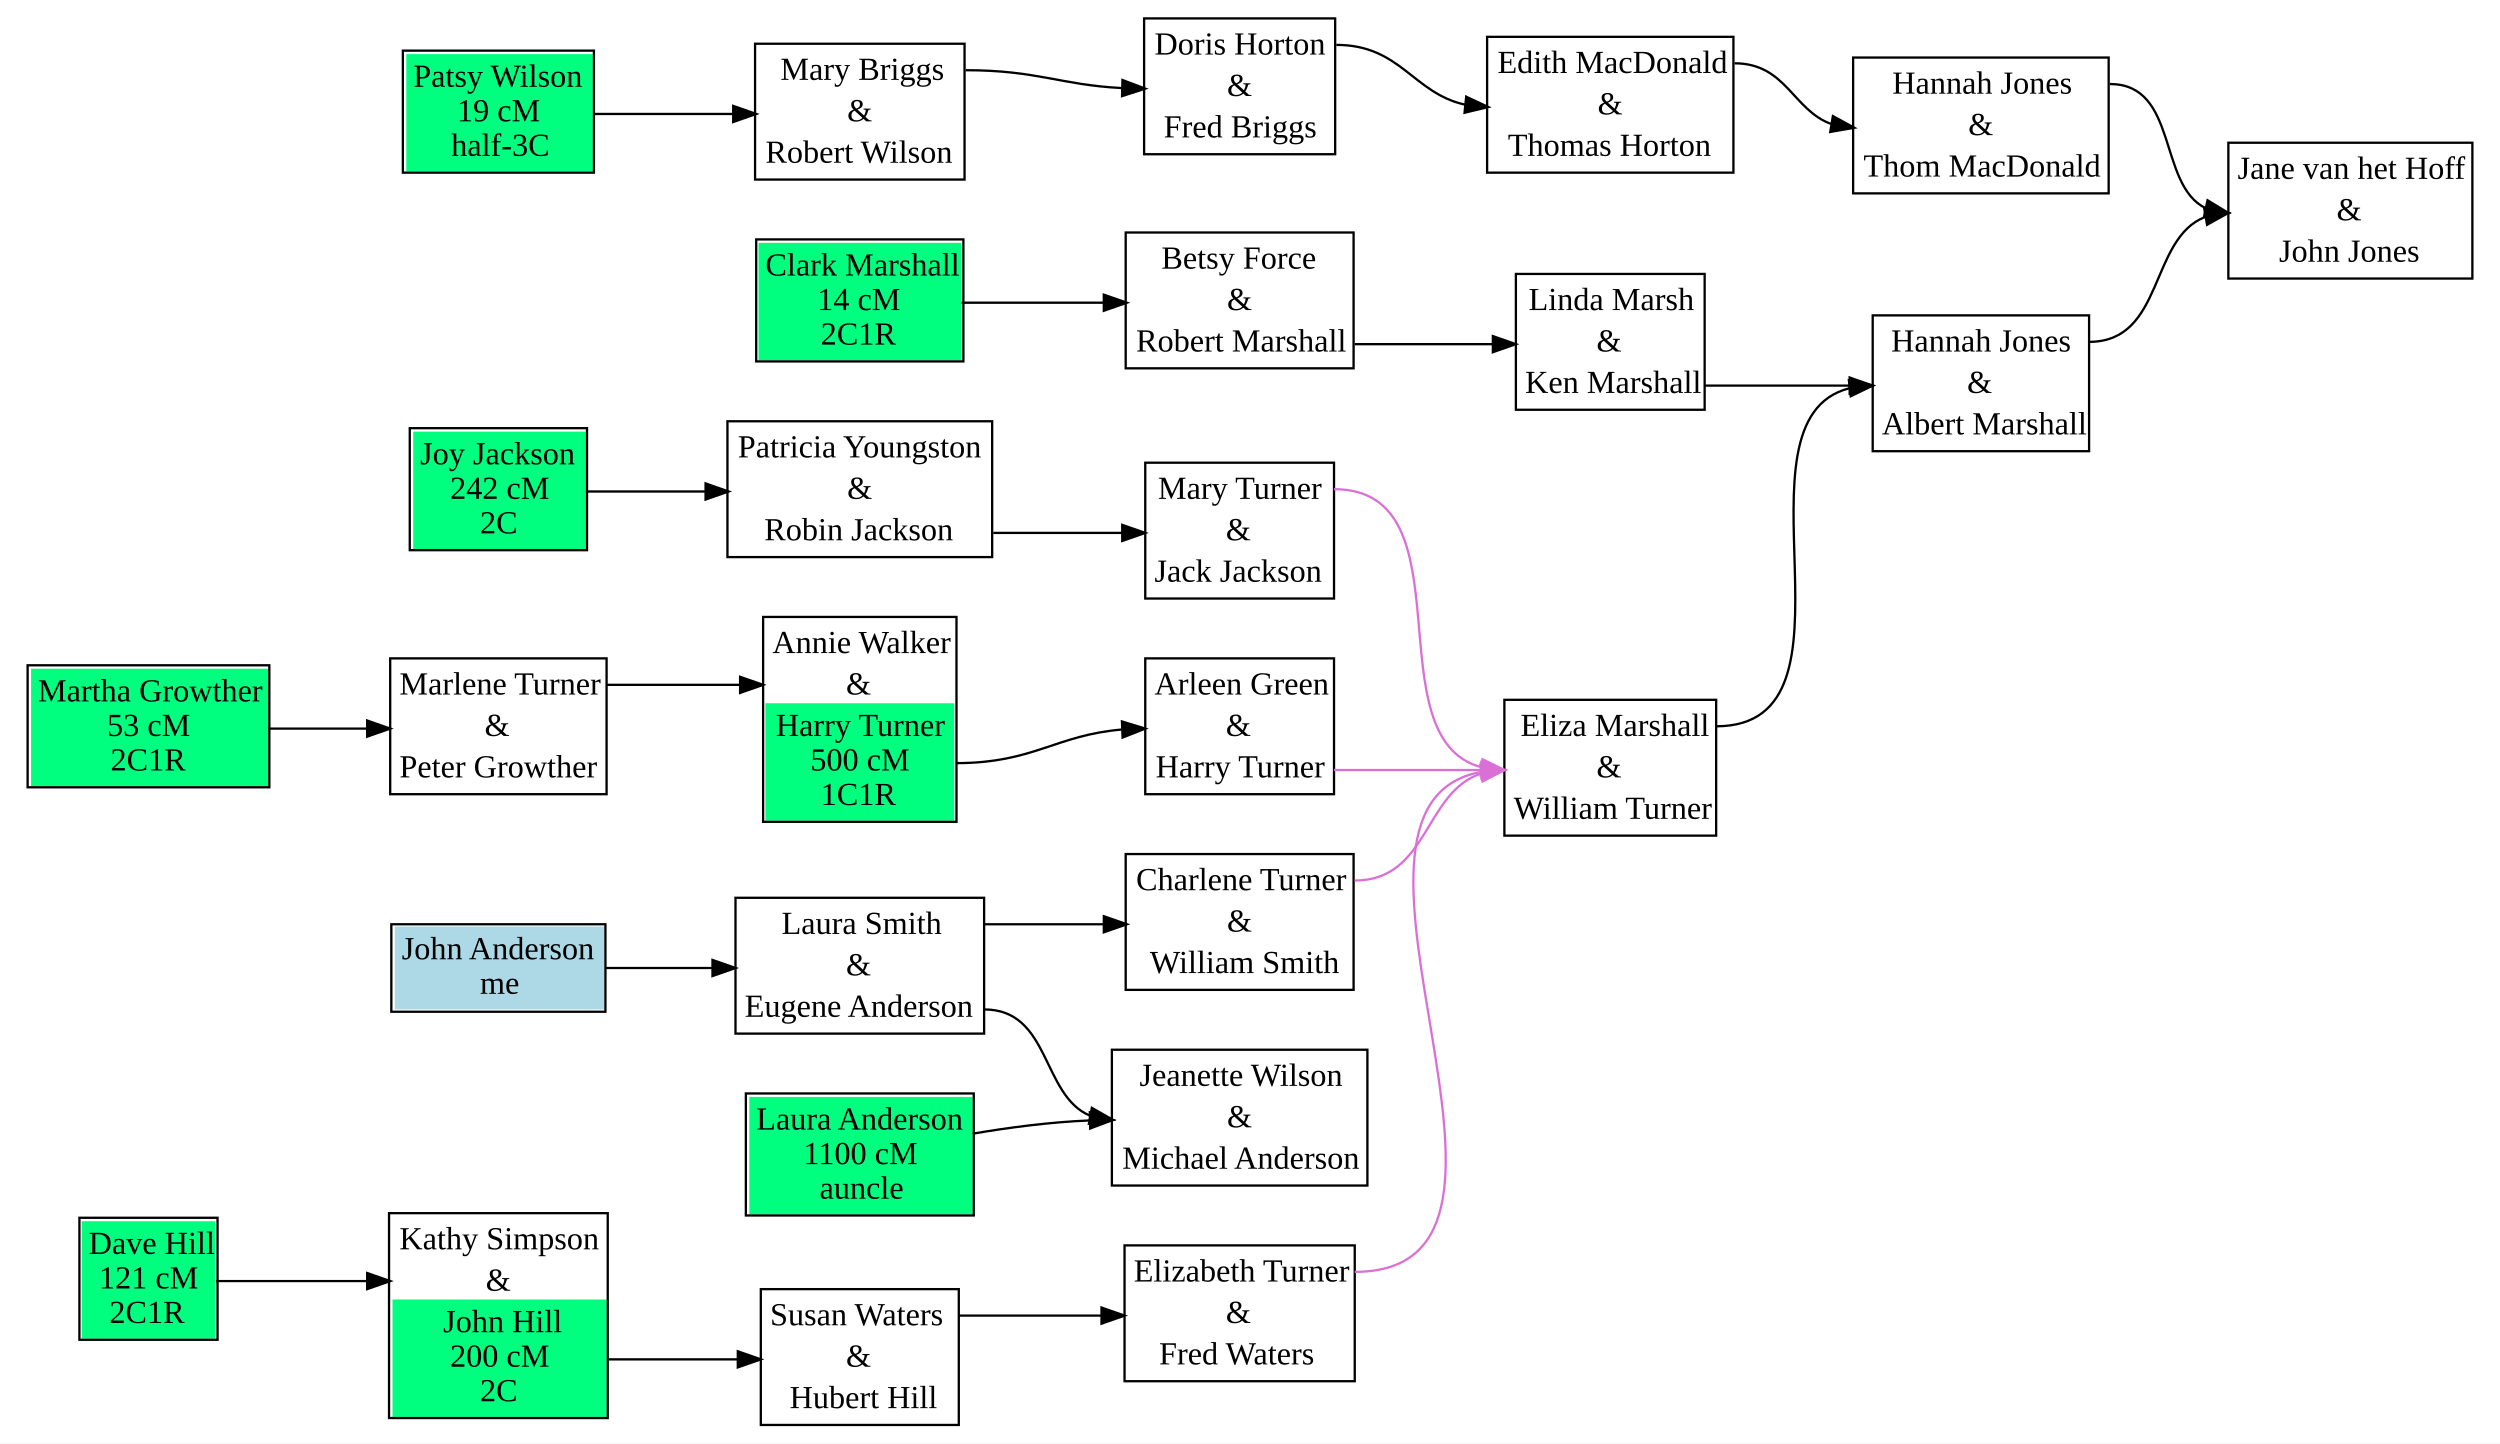
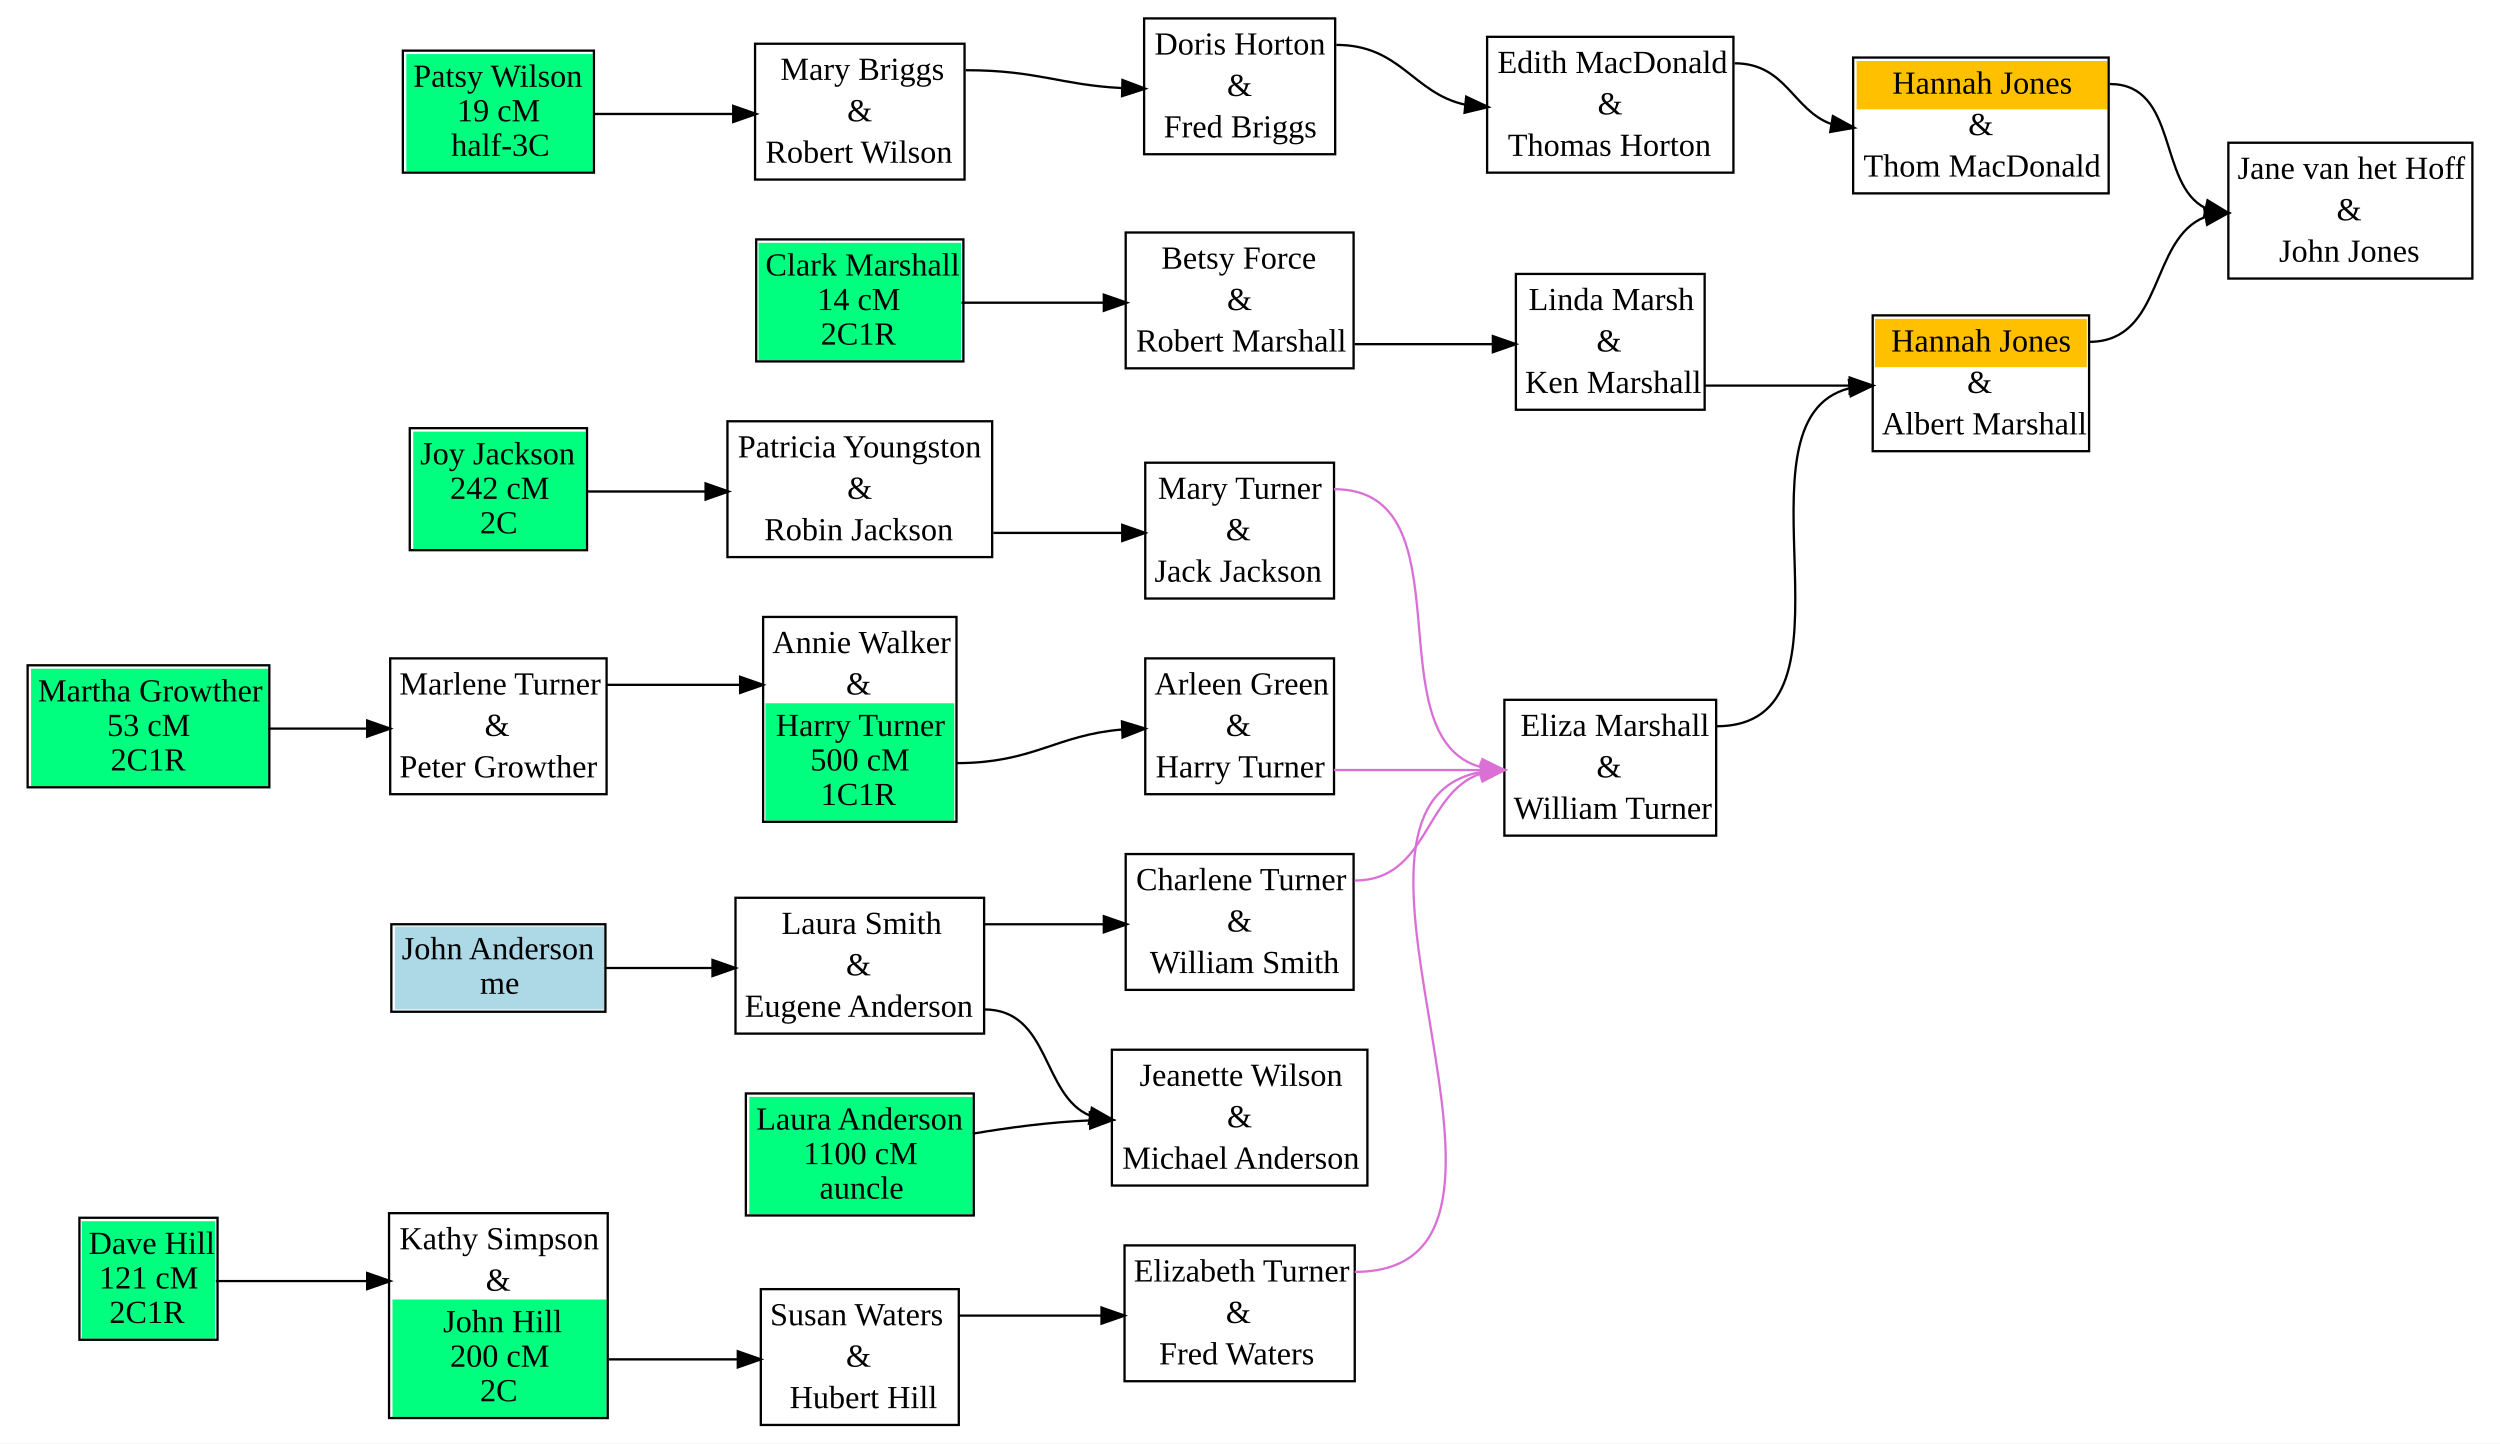
<svg xmlns="http://www.w3.org/2000/svg" width="1086pt" height="627pt" viewBox="0.00 0.00 1086.00 627.00">
  <g id="graph0" class="graph" transform="scale(1 1) rotate(0) translate(4 623)">
    <polygon fill="white" stroke="transparent" points="-4,4 -4,-623 1082,-623 1082,4 -4,4" />
    <g id="node1" class="node">
+       <polygon fill="#ffc000" stroke="transparent" points="802.5,-575.5 802.5,-596.5 911.5,-596.5 911.5,-575.5 802.5,-575.5" />
      <text text-anchor="start" x="818" y="-582.3" font-family="Times New Roman,serif" font-size="14.00">Hannah Jones</text>
      <text text-anchor="start" x="851" y="-564.3" font-family="Times New Roman,serif" font-size="14.00">&amp;</text>
      <text text-anchor="start" x="805.5" y="-546.3" font-family="Times New Roman,serif" font-size="14.00">Thom MacDonald</text>
      <polygon fill="none" stroke="black" points="801,-539 801,-598 912,-598 912,-539 801,-539" />
    </g>
    <g id="node9" class="node">
      <text text-anchor="start" x="968" y="-545.3" font-family="Times New Roman,serif" font-size="14.00">Jane van het Hoff</text>
      <text text-anchor="start" x="1011" y="-527.3" font-family="Times New Roman,serif" font-size="14.00">&amp;</text>
      <text text-anchor="start" x="986" y="-509.3" font-family="Times New Roman,serif" font-size="14.00">John Jones</text>
      <polygon fill="none" stroke="black" points="964,-502 964,-561 1070,-561 1070,-502 964,-502" />
    </g>
-     <g id="edge4" class="edge">
+     <g id="edge1" class="edge">
      <path fill="none" stroke="black" d="M912.5,-586.5C942.35,-586.5 933.28,-542.86 954.01,-532.63" />
      <polygon fill="black" stroke="black" points="954.95,-536.01 964,-530.5 953.49,-529.16 954.95,-536.01" />
    </g>
    <g id="node2" class="node">
+       <polygon fill="#ffc000" stroke="transparent" points="810.5,-463.5 810.5,-484.5 902.5,-484.5 902.5,-463.5 810.5,-463.5" />
      <text text-anchor="start" x="817.5" y="-470.3" font-family="Times New Roman,serif" font-size="14.00">Hannah Jones</text>
      <text text-anchor="start" x="850.5" y="-452.3" font-family="Times New Roman,serif" font-size="14.00">&amp;</text>
      <text text-anchor="start" x="813.5" y="-434.3" font-family="Times New Roman,serif" font-size="14.00">Albert Marshall</text>
      <polygon fill="none" stroke="black" points="809.5,-427 809.5,-486 903.5,-486 903.5,-427 809.5,-427" />
    </g>
-     <g id="edge11" class="edge">
+     <g id="edge13" class="edge">
      <path fill="none" stroke="black" d="M903.5,-474.5C936.28,-474.5 929.51,-519.31 953.94,-528.76" />
      <polygon fill="black" stroke="black" points="953.55,-532.25 964,-530.5 954.74,-525.35 953.55,-532.25" />
    </g>
    <g id="node3" class="node">
      <text text-anchor="start" x="335" y="-588.3" font-family="Times New Roman,serif" font-size="14.00">Mary Briggs</text>
      <text text-anchor="start" x="364" y="-570.3" font-family="Times New Roman,serif" font-size="14.00">&amp;</text>
      <text text-anchor="start" x="328.5" y="-552.3" font-family="Times New Roman,serif" font-size="14.00">Robert Wilson</text>
      <polygon fill="none" stroke="black" points="324,-545 324,-604 415,-604 415,-545 324,-545" />
    </g>
    <g id="node4" class="node">
      <text text-anchor="start" x="497.5" y="-599.3" font-family="Times New Roman,serif" font-size="14.00">Doris Horton</text>
      <text text-anchor="start" x="529" y="-581.3" font-family="Times New Roman,serif" font-size="14.00">&amp;</text>
      <text text-anchor="start" x="501.5" y="-563.3" font-family="Times New Roman,serif" font-size="14.00">Fred Briggs</text>
      <polygon fill="none" stroke="black" points="493,-556 493,-615 576,-615 576,-556 493,-556" />
    </g>
-     <g id="edge2" class="edge">
+     <g id="edge10" class="edge">
      <path fill="none" stroke="black" d="M415.5,-592.5C446.67,-592.5 456.6,-586.1 483.3,-584.75" />
      <polygon fill="black" stroke="black" points="483.59,-588.24 493.5,-584.5 483.42,-581.24 483.59,-588.24" />
    </g>
    <g id="node5" class="node">
      <text text-anchor="start" x="646.5" y="-591.3" font-family="Times New Roman,serif" font-size="14.00">Edith MacDonald</text>
      <text text-anchor="start" x="690" y="-573.3" font-family="Times New Roman,serif" font-size="14.00">&amp;</text>
      <text text-anchor="start" x="651" y="-555.3" font-family="Times New Roman,serif" font-size="14.00">Thomas Horton</text>
      <polygon fill="none" stroke="black" points="642,-548 642,-607 749,-607 749,-548 642,-548" />
    </g>
-     <g id="edge12" class="edge">
+     <g id="edge21" class="edge">
      <path fill="none" stroke="black" d="M576.5,-603.5C604.48,-603.5 609.8,-582.46 632.46,-577.53" />
      <polygon fill="black" stroke="black" points="632.91,-581 642.5,-576.5 632.2,-574.03 632.91,-581" />
    </g>
    <g id="edge6" class="edge">
      <path fill="none" stroke="black" d="M749.5,-595.5C771.85,-595.5 774.81,-575.2 791.4,-569.17" />
      <polygon fill="black" stroke="black" points="792.2,-572.58 801.5,-567.5 791.06,-565.68 792.2,-572.58" />
    </g>
    <g id="node6" class="node">
      <text text-anchor="start" x="335.5" y="-217.3" font-family="Times New Roman,serif" font-size="14.00">Laura Smith</text>
      <text text-anchor="start" x="363.5" y="-199.3" font-family="Times New Roman,serif" font-size="14.00">&amp;</text>
      <text text-anchor="start" x="319.5" y="-181.3" font-family="Times New Roman,serif" font-size="14.00">Eugene Anderson</text>
      <polygon fill="none" stroke="black" points="315.5,-174 315.5,-233 423.5,-233 423.5,-174 315.5,-174" />
    </g>
    <g id="node7" class="node">
      <text text-anchor="start" x="489.5" y="-236.3" font-family="Times New Roman,serif" font-size="14.00">Charlene Turner</text>
      <text text-anchor="start" x="529" y="-218.3" font-family="Times New Roman,serif" font-size="14.00">&amp;</text>
      <text text-anchor="start" x="495.5" y="-200.3" font-family="Times New Roman,serif" font-size="14.00">William Smith</text>
      <polygon fill="none" stroke="black" points="485,-193 485,-252 584,-252 584,-193 485,-193" />
    </g>
-     <g id="edge1" class="edge">
+     <g id="edge20" class="edge">
      <path fill="none" stroke="black" d="M423.5,-221.5C447.29,-221.5 455.67,-221.5 475.25,-221.5" />
      <polygon fill="black" stroke="black" points="475.5,-225 485.5,-221.5 475.5,-218 475.5,-225" />
    </g>
    <g id="node20" class="node">
      <text text-anchor="start" x="491" y="-151.3" font-family="Times New Roman,serif" font-size="14.00">Jeanette Wilson</text>
      <text text-anchor="start" x="529" y="-133.3" font-family="Times New Roman,serif" font-size="14.00">&amp;</text>
      <text text-anchor="start" x="483.5" y="-115.3" font-family="Times New Roman,serif" font-size="14.00">Michael Anderson</text>
      <polygon fill="none" stroke="black" points="479,-108 479,-167 590,-167 590,-108 479,-108" />
    </g>
-     <g id="edge18" class="edge">
+     <g id="edge2" class="edge">
      <path fill="none" stroke="black" d="M423.5,-184.5C452.44,-184.5 448.38,-147.09 469.58,-138.32" />
      <polygon fill="black" stroke="black" points="470.3,-141.75 479.5,-136.5 469.03,-134.87 470.3,-141.75" />
    </g>
    <g id="node8" class="node">
      <text text-anchor="start" x="656.5" y="-303.3" font-family="Times New Roman,serif" font-size="14.00">Eliza Marshall</text>
      <text text-anchor="start" x="689.5" y="-285.3" font-family="Times New Roman,serif" font-size="14.00">&amp;</text>
      <text text-anchor="start" x="653.5" y="-267.3" font-family="Times New Roman,serif" font-size="14.00">William Turner</text>
      <polygon fill="none" stroke="black" points="649.5,-260 649.5,-319 741.5,-319 741.5,-260 649.5,-260" />
    </g>
-     <g id="edge15" class="edge">
+     <g id="edge22" class="edge">
      <path fill="none" stroke="orchid" d="M584.5,-240.5C616.62,-240.5 614.55,-278.91 639.46,-287.01" />
      <polygon fill="orchid" stroke="orchid" points="639.09,-290.49 649.5,-288.5 640.12,-283.57 639.09,-290.49" />
    </g>
-     <g id="edge24" class="edge">
+     <g id="edge11" class="edge">
      <path fill="none" stroke="black" d="M741.5,-307.5C810.07,-307.5 744.79,-440.3 799.25,-454.31" />
      <polygon fill="black" stroke="black" points="799.16,-457.82 809.5,-455.5 799.97,-450.87 799.16,-457.82" />
    </g>
    <g id="node10" class="node">
      <text text-anchor="start" x="330.5" y="-47.3" font-family="Times New Roman,serif" font-size="14.00">Susan Waters</text>
      <text text-anchor="start" x="363.5" y="-29.3" font-family="Times New Roman,serif" font-size="14.00">&amp;</text>
      <text text-anchor="start" x="339" y="-11.3" font-family="Times New Roman,serif" font-size="14.00">Hubert Hill</text>
      <polygon fill="none" stroke="black" points="326.5,-4 326.5,-63 412.5,-63 412.5,-4 326.5,-4" />
    </g>
    <g id="node11" class="node">
      <text text-anchor="start" x="488.5" y="-66.3" font-family="Times New Roman,serif" font-size="14.00">Elizabeth Turner</text>
      <text text-anchor="start" x="528.5" y="-48.3" font-family="Times New Roman,serif" font-size="14.00">&amp;</text>
      <text text-anchor="start" x="499.5" y="-30.3" font-family="Times New Roman,serif" font-size="14.00">Fred Waters</text>
      <polygon fill="none" stroke="black" points="484.5,-23 484.5,-82 584.5,-82 584.5,-23 484.5,-23" />
    </g>
-     <g id="edge13" class="edge">
+     <g id="edge19" class="edge">
      <path fill="none" stroke="black" d="M412.5,-51.5C440.88,-51.5 450.38,-51.5 474.48,-51.5" />
      <polygon fill="black" stroke="black" points="474.5,-55 484.5,-51.5 474.5,-48 474.5,-55" />
    </g>
-     <g id="edge7" class="edge">
+     <g id="edge4" class="edge">
      <path fill="none" stroke="orchid" d="M584.5,-70.5C681.85,-70.5 558.25,-272.62 639.2,-287.62" />
      <polygon fill="orchid" stroke="orchid" points="639.24,-291.14 649.5,-288.5 639.83,-284.16 639.24,-291.14" />
    </g>
    <g id="node12" class="node">
      <text text-anchor="start" x="169.5" y="-80.3" font-family="Times New Roman,serif" font-size="14.00">Kathy Simpson</text>
      <text text-anchor="start" x="207" y="-62.3" font-family="Times New Roman,serif" font-size="14.00">&amp;</text>
      <polygon fill="springgreen" stroke="transparent" points="166.5,-7.5 166.5,-58.5 259.5,-58.5 259.5,-7.5 166.5,-7.5" />
      <text text-anchor="start" x="188.5" y="-44.3" font-family="Times New Roman,serif" font-size="14.00">John Hill</text>
      <text text-anchor="start" x="191.5" y="-29.3" font-family="Times New Roman,serif" font-size="14.00">200 cM</text>
      <text text-anchor="start" x="204.5" y="-14.3" font-family="Times New Roman,serif" font-size="14.00">2C</text>
      <polygon fill="none" stroke="black" points="165,-7 165,-96 260,-96 260,-7 165,-7" />
    </g>
-     <g id="edge23" class="edge">
+     <g id="edge26" class="edge">
      <path fill="none" stroke="black" d="M260.5,-32.5C286.17,-32.5 294.99,-32.5 316.45,-32.5" />
      <polygon fill="black" stroke="black" points="316.5,-36 326.5,-32.5 316.5,-29 316.5,-36" />
    </g>
    <g id="node13" class="node">
      <text text-anchor="start" x="316.5" y="-424.3" font-family="Times New Roman,serif" font-size="14.00">Patricia Youngston</text>
      <text text-anchor="start" x="364" y="-406.3" font-family="Times New Roman,serif" font-size="14.00">&amp;</text>
      <text text-anchor="start" x="328" y="-388.3" font-family="Times New Roman,serif" font-size="14.00">Robin Jackson</text>
      <polygon fill="none" stroke="black" points="312,-381 312,-440 427,-440 427,-381 312,-381" />
    </g>
    <g id="node14" class="node">
      <text text-anchor="start" x="499" y="-406.3" font-family="Times New Roman,serif" font-size="14.00">Mary Turner</text>
      <text text-anchor="start" x="528.5" y="-388.3" font-family="Times New Roman,serif" font-size="14.00">&amp;</text>
      <text text-anchor="start" x="497.5" y="-370.3" font-family="Times New Roman,serif" font-size="14.00">Jack Jackson</text>
      <polygon fill="none" stroke="black" points="493.5,-363 493.5,-422 575.5,-422 575.5,-363 493.5,-363" />
    </g>
-     <g id="edge19" class="edge">
+     <g id="edge5" class="edge">
      <path fill="none" stroke="black" d="M427.5,-391.5C453.17,-391.5 461.99,-391.5 483.45,-391.5" />
      <polygon fill="black" stroke="black" points="483.5,-395 493.5,-391.5 483.5,-388 483.5,-395" />
    </g>
-     <g id="edge25" class="edge">
+     <g id="edge3" class="edge">
      <path fill="none" stroke="orchid" d="M575.5,-410.5C635.2,-410.5 591.88,-302.38 639.5,-289.71" />
      <polygon fill="orchid" stroke="orchid" points="639.99,-293.17 649.5,-288.5 639.15,-286.22 639.99,-293.17" />
    </g>
    <g id="node15" class="node">
      <text text-anchor="start" x="497.5" y="-321.3" font-family="Times New Roman,serif" font-size="14.00">Arleen Green</text>
      <text text-anchor="start" x="528.5" y="-303.3" font-family="Times New Roman,serif" font-size="14.00">&amp;</text>
      <text text-anchor="start" x="498" y="-285.3" font-family="Times New Roman,serif" font-size="14.00">Harry Turner</text>
      <polygon fill="none" stroke="black" points="493.5,-278 493.5,-337 575.5,-337 575.5,-278 493.5,-278" />
    </g>
-     <g id="edge16" class="edge">
+     <g id="edge12" class="edge">
      <path fill="none" stroke="orchid" d="M575.5,-288.5C604.66,-288.5 614.43,-288.5 639.2,-288.5" />
      <polygon fill="orchid" stroke="orchid" points="639.5,-292 649.5,-288.5 639.5,-285 639.5,-292" />
    </g>
    <g id="node16" class="node">
      <text text-anchor="start" x="169.5" y="-321.3" font-family="Times New Roman,serif" font-size="14.00">Marlene Turner</text>
      <text text-anchor="start" x="206.5" y="-303.3" font-family="Times New Roman,serif" font-size="14.00">&amp;</text>
      <text text-anchor="start" x="169.5" y="-285.3" font-family="Times New Roman,serif" font-size="14.00">Peter Growther</text>
      <polygon fill="none" stroke="black" points="165.5,-278 165.5,-337 259.5,-337 259.5,-278 165.5,-278" />
    </g>
    <g id="node17" class="node">
      <text text-anchor="start" x="331.5" y="-339.3" font-family="Times New Roman,serif" font-size="14.00">Annie Walker</text>
      <text text-anchor="start" x="363.5" y="-321.3" font-family="Times New Roman,serif" font-size="14.00">&amp;</text>
      <polygon fill="springgreen" stroke="transparent" points="328.5,-266.5 328.5,-317.5 410.5,-317.5 410.5,-266.5 328.5,-266.5" />
      <text text-anchor="start" x="333" y="-303.3" font-family="Times New Roman,serif" font-size="14.00">Harry Turner</text>
      <text text-anchor="start" x="348" y="-288.3" font-family="Times New Roman,serif" font-size="14.00">500 cM</text>
      <text text-anchor="start" x="352.5" y="-273.3" font-family="Times New Roman,serif" font-size="14.00">1C1R</text>
      <polygon fill="none" stroke="black" points="327.5,-266 327.5,-355 411.5,-355 411.5,-266 327.5,-266" />
    </g>
-     <g id="edge26" class="edge">
+     <g id="edge25" class="edge">
      <path fill="none" stroke="black" d="M259.5,-325.5C286.06,-325.5 295.12,-325.5 317.44,-325.5" />
      <polygon fill="black" stroke="black" points="317.5,-329 327.5,-325.5 317.5,-322 317.5,-329" />
    </g>
-     <g id="edge5" class="edge">
+     <g id="edge8" class="edge">
      <path fill="none" stroke="black" d="M411.5,-291.5C444.93,-291.5 454.63,-303.71 483.43,-306.1" />
      <polygon fill="black" stroke="black" points="483.37,-309.6 493.5,-306.5 483.65,-302.6 483.37,-309.6" />
    </g>
    <g id="node18" class="node">
      <text text-anchor="start" x="500.5" y="-506.3" font-family="Times New Roman,serif" font-size="14.00">Betsy Force</text>
      <text text-anchor="start" x="529" y="-488.3" font-family="Times New Roman,serif" font-size="14.00">&amp;</text>
      <text text-anchor="start" x="489.5" y="-470.3" font-family="Times New Roman,serif" font-size="14.00">Robert Marshall</text>
      <polygon fill="none" stroke="black" points="485,-463 485,-522 584,-522 584,-463 485,-463" />
    </g>
    <g id="node19" class="node">
      <text text-anchor="start" x="660" y="-488.3" font-family="Times New Roman,serif" font-size="14.00">Linda Marsh</text>
      <text text-anchor="start" x="689.5" y="-470.3" font-family="Times New Roman,serif" font-size="14.00">&amp;</text>
      <text text-anchor="start" x="658.5" y="-452.3" font-family="Times New Roman,serif" font-size="14.00">Ken Marshall</text>
      <polygon fill="none" stroke="black" points="654.5,-445 654.5,-504 736.5,-504 736.5,-445 654.5,-445" />
    </g>
-     <g id="edge9" class="edge">
+     <g id="edge16" class="edge">
      <path fill="none" stroke="black" d="M584.5,-473.5C611.97,-473.5 621.25,-473.5 644.45,-473.5" />
      <polygon fill="black" stroke="black" points="644.5,-477 654.5,-473.5 644.5,-470 644.5,-477" />
    </g>
-     <g id="edge20" class="edge">
+     <g id="edge18" class="edge">
      <path fill="none" stroke="black" d="M736.5,-455.5C765.27,-455.5 774.91,-455.5 799.34,-455.5" />
      <polygon fill="black" stroke="black" points="799.5,-459 809.5,-455.5 799.5,-452 799.5,-459" />
    </g>
    <g id="node21" class="node">
+       <polygon fill="springgreen" stroke="transparent" points="325.5,-466.5 325.5,-517.5 413.5,-517.5 413.5,-466.5 325.5,-466.5" />
+       <text text-anchor="start" x="328.5" y="-503.3" font-family="Times New Roman,serif" font-size="14.00">Clark Marshall</text>
+       <text text-anchor="start" x="351" y="-488.3" font-family="Times New Roman,serif" font-size="14.00">14 cM</text>
+       <text text-anchor="start" x="352.5" y="-473.3" font-family="Times New Roman,serif" font-size="14.00">2C1R</text>
+       <polygon fill="none" stroke="black" points="324.5,-466 324.5,-519 414.5,-519 414.5,-466 324.5,-466" />
+     </g>
+     <g id="edge7" class="edge">
+       <path fill="none" stroke="black" d="M413.64,-491.5C432.19,-491.5 454.38,-491.5 475.33,-491.5" />
+       <polygon fill="black" stroke="black" points="475.5,-495 485.5,-491.5 475.5,-488 475.5,-495" />
+     </g>
+     <g id="node22" class="node">
+       <polygon fill="springgreen" stroke="transparent" points="172.5,-548.5 172.5,-599.5 253.5,-599.5 253.5,-548.5 172.5,-548.5" />
+       <text text-anchor="start" x="175.5" y="-585.3" font-family="Times New Roman,serif" font-size="14.00">Patsy Wilson</text>
+       <text text-anchor="start" x="194.5" y="-570.3" font-family="Times New Roman,serif" font-size="14.00">19 cM</text>
+       <text text-anchor="start" x="192" y="-555.3" font-family="Times New Roman,serif" font-size="14.00">half-3C</text>
+       <polygon fill="none" stroke="black" points="171,-548 171,-601 254,-601 254,-548 171,-548" />
+     </g>
+     <g id="edge15" class="edge">
+       <path fill="none" stroke="black" d="M253.7,-573.5C271.75,-573.5 293.72,-573.5 314.45,-573.5" />
+       <polygon fill="black" stroke="black" points="314.5,-577 324.5,-573.5 314.5,-570 314.5,-577" />
+     </g>
+     <g id="node23" class="node">
      <polygon fill="springgreen" stroke="transparent" points="9.5,-281.5 9.5,-332.5 112.5,-332.5 112.5,-281.5 9.5,-281.5" />
      <text text-anchor="start" x="12.5" y="-318.3" font-family="Times New Roman,serif" font-size="14.00">Martha Growther</text>
      <text text-anchor="start" x="42.5" y="-303.3" font-family="Times New Roman,serif" font-size="14.00">53 cM</text>
      <text text-anchor="start" x="44" y="-288.3" font-family="Times New Roman,serif" font-size="14.00">2C1R</text>
      <polygon fill="none" stroke="black" points="8,-281 8,-334 113,-334 113,-281 8,-281" />
    </g>
-     <g id="edge21" class="edge">
+     <g id="edge17" class="edge">
      <path fill="none" stroke="black" d="M112.53,-306.5C126.07,-306.5 140.95,-306.5 155.23,-306.5" />
      <polygon fill="black" stroke="black" points="155.5,-310 165.5,-306.5 155.5,-303 155.5,-310" />
    </g>
-     <g id="node22" class="node">
-       <polygon fill="springgreen" stroke="transparent" points="31.5,-41.5 31.5,-92.5 89.5,-92.5 89.5,-41.5 31.5,-41.5" />
-       <text text-anchor="start" x="34.5" y="-78.3" font-family="Times New Roman,serif" font-size="14.00">Dave Hill</text>
-       <text text-anchor="start" x="39" y="-63.3" font-family="Times New Roman,serif" font-size="14.00">121 cM</text>
-       <text text-anchor="start" x="43.5" y="-48.3" font-family="Times New Roman,serif" font-size="14.00">2C1R</text>
-       <polygon fill="none" stroke="black" points="30.5,-41 30.5,-94 90.5,-94 90.5,-41 30.5,-41" />
-     </g>
-     <g id="edge17" class="edge">
-       <path fill="none" stroke="black" d="M89.75,-66.5C107.97,-66.5 132.47,-66.5 155.43,-66.5" />
-       <polygon fill="black" stroke="black" points="155.5,-70 165.5,-66.5 155.5,-63 155.5,-70" />
-     </g>
-     <g id="node23" class="node">
-       <polygon fill="springgreen" stroke="transparent" points="172.5,-548.5 172.5,-599.5 253.5,-599.5 253.5,-548.5 172.5,-548.5" />
-       <text text-anchor="start" x="175.5" y="-585.3" font-family="Times New Roman,serif" font-size="14.00">Patsy Wilson</text>
-       <text text-anchor="start" x="194.5" y="-570.3" font-family="Times New Roman,serif" font-size="14.00">19 cM</text>
-       <text text-anchor="start" x="192" y="-555.3" font-family="Times New Roman,serif" font-size="14.00">half-3C</text>
-       <polygon fill="none" stroke="black" points="171,-548 171,-601 254,-601 254,-548 171,-548" />
-     </g>
-     <g id="edge3" class="edge">
-       <path fill="none" stroke="black" d="M253.7,-573.5C271.75,-573.5 293.72,-573.5 314.45,-573.5" />
-       <polygon fill="black" stroke="black" points="314.5,-577 324.5,-573.5 314.5,-570 314.5,-577" />
-     </g>
    <g id="node24" class="node">
-       <polygon fill="lightblue" stroke="transparent" points="167.5,-184.5 167.5,-220.5 258.5,-220.5 258.5,-184.5 167.5,-184.5" />
-       <text text-anchor="start" x="170.5" y="-206.3" font-family="Times New Roman,serif" font-size="14.00">John Anderson</text>
-       <text text-anchor="start" x="204.5" y="-191.3" font-family="Times New Roman,serif" font-size="14.00">me</text>
-       <polygon fill="none" stroke="black" points="166,-183.5 166,-221.5 259,-221.5 259,-183.5 166,-183.5" />
-     </g>
-     <g id="edge14" class="edge">
-       <path fill="none" stroke="black" d="M258.75,-202.5C273.23,-202.5 289.63,-202.5 305.32,-202.5" />
-       <polygon fill="black" stroke="black" points="305.5,-206 315.5,-202.5 305.5,-199 305.5,-206" />
+       <polygon fill="springgreen" stroke="transparent" points="321.5,-95.5 321.5,-146.5 418.5,-146.5 418.5,-95.5 321.5,-95.5" />
+       <text text-anchor="start" x="324.5" y="-132.3" font-family="Times New Roman,serif" font-size="14.00">Laura Anderson</text>
+       <text text-anchor="start" x="345" y="-117.3" font-family="Times New Roman,serif" font-size="14.00">1100 cM</text>
+       <text text-anchor="start" x="352" y="-102.3" font-family="Times New Roman,serif" font-size="14.00">auncle</text>
+       <polygon fill="none" stroke="black" points="320,-95 320,-148 419,-148 419,-95 320,-95" />
+     </g>
+     <g id="edge9" class="edge">
+       <path fill="none" stroke="black" d="M418.59,-130.54C434.35,-133.23 452.28,-135.59 469.48,-136.29" />
+       <polygon fill="black" stroke="black" points="469.43,-139.79 479.5,-136.5 469.58,-132.79 469.43,-139.79" />
    </g>
    <g id="node25" class="node">
      <polygon fill="springgreen" stroke="transparent" points="175.5,-384.5 175.5,-435.5 250.5,-435.5 250.5,-384.5 175.5,-384.5" />
      <text text-anchor="start" x="178.5" y="-421.3" font-family="Times New Roman,serif" font-size="14.00">Joy Jackson</text>
      <text text-anchor="start" x="191.5" y="-406.3" font-family="Times New Roman,serif" font-size="14.00">242 cM</text>
      <text text-anchor="start" x="204.5" y="-391.3" font-family="Times New Roman,serif" font-size="14.00">2C</text>
      <polygon fill="none" stroke="black" points="174,-384 174,-437 251,-437 251,-384 174,-384" />
    </g>
-     <g id="edge10" class="edge">
+     <g id="edge24" class="edge">
      <path fill="none" stroke="black" d="M250.8,-409.5C266.24,-409.5 284.72,-409.5 302.29,-409.5" />
      <polygon fill="black" stroke="black" points="302.5,-413 312.5,-409.5 302.5,-406 302.5,-413" />
    </g>
    <g id="node26" class="node">
-       <polygon fill="springgreen" stroke="transparent" points="325.5,-466.5 325.5,-517.5 413.5,-517.5 413.5,-466.5 325.5,-466.5" />
-       <text text-anchor="start" x="328.5" y="-503.3" font-family="Times New Roman,serif" font-size="14.00">Clark Marshall</text>
-       <text text-anchor="start" x="351" y="-488.3" font-family="Times New Roman,serif" font-size="14.00">14 cM</text>
-       <text text-anchor="start" x="352.5" y="-473.3" font-family="Times New Roman,serif" font-size="14.00">2C1R</text>
-       <polygon fill="none" stroke="black" points="324.5,-466 324.5,-519 414.5,-519 414.5,-466 324.5,-466" />
-     </g>
-     <g id="edge22" class="edge">
-       <path fill="none" stroke="black" d="M413.64,-491.5C432.19,-491.5 454.38,-491.5 475.33,-491.5" />
-       <polygon fill="black" stroke="black" points="475.5,-495 485.5,-491.5 475.5,-488 475.5,-495" />
+       <polygon fill="lightblue" stroke="transparent" points="167.5,-184.5 167.5,-220.5 258.5,-220.5 258.5,-184.5 167.5,-184.5" />
+       <text text-anchor="start" x="170.5" y="-206.3" font-family="Times New Roman,serif" font-size="14.00">John Anderson</text>
+       <text text-anchor="start" x="204.5" y="-191.3" font-family="Times New Roman,serif" font-size="14.00">me</text>
+       <polygon fill="none" stroke="black" points="166,-183.5 166,-221.5 259,-221.5 259,-183.5 166,-183.5" />
+     </g>
+     <g id="edge14" class="edge">
+       <path fill="none" stroke="black" d="M258.75,-202.5C273.23,-202.5 289.63,-202.5 305.32,-202.5" />
+       <polygon fill="black" stroke="black" points="305.5,-206 315.5,-202.5 305.5,-199 305.5,-206" />
    </g>
    <g id="node27" class="node">
-       <polygon fill="springgreen" stroke="transparent" points="321.5,-95.5 321.5,-146.5 418.5,-146.5 418.5,-95.5 321.5,-95.5" />
-       <text text-anchor="start" x="324.5" y="-132.3" font-family="Times New Roman,serif" font-size="14.00">Laura Anderson</text>
-       <text text-anchor="start" x="345" y="-117.3" font-family="Times New Roman,serif" font-size="14.00">1100 cM</text>
-       <text text-anchor="start" x="352" y="-102.3" font-family="Times New Roman,serif" font-size="14.00">auncle</text>
-       <polygon fill="none" stroke="black" points="320,-95 320,-148 419,-148 419,-95 320,-95" />
-     </g>
-     <g id="edge8" class="edge">
-       <path fill="none" stroke="black" d="M418.59,-130.54C434.35,-133.23 452.28,-135.59 469.48,-136.29" />
-       <polygon fill="black" stroke="black" points="469.43,-139.79 479.5,-136.5 469.58,-132.79 469.43,-139.79" />
+       <polygon fill="springgreen" stroke="transparent" points="31.5,-41.5 31.5,-92.5 89.5,-92.5 89.5,-41.5 31.5,-41.5" />
+       <text text-anchor="start" x="34.5" y="-78.3" font-family="Times New Roman,serif" font-size="14.00">Dave Hill</text>
+       <text text-anchor="start" x="39" y="-63.3" font-family="Times New Roman,serif" font-size="14.00">121 cM</text>
+       <text text-anchor="start" x="43.5" y="-48.3" font-family="Times New Roman,serif" font-size="14.00">2C1R</text>
+       <polygon fill="none" stroke="black" points="30.5,-41 30.5,-94 90.5,-94 90.5,-41 30.5,-41" />
+     </g>
+     <g id="edge23" class="edge">
+       <path fill="none" stroke="black" d="M89.75,-66.5C107.97,-66.5 132.47,-66.5 155.43,-66.5" />
+       <polygon fill="black" stroke="black" points="155.5,-70 165.5,-66.5 155.5,-63 155.5,-70" />
    </g>
  </g>
</svg>
